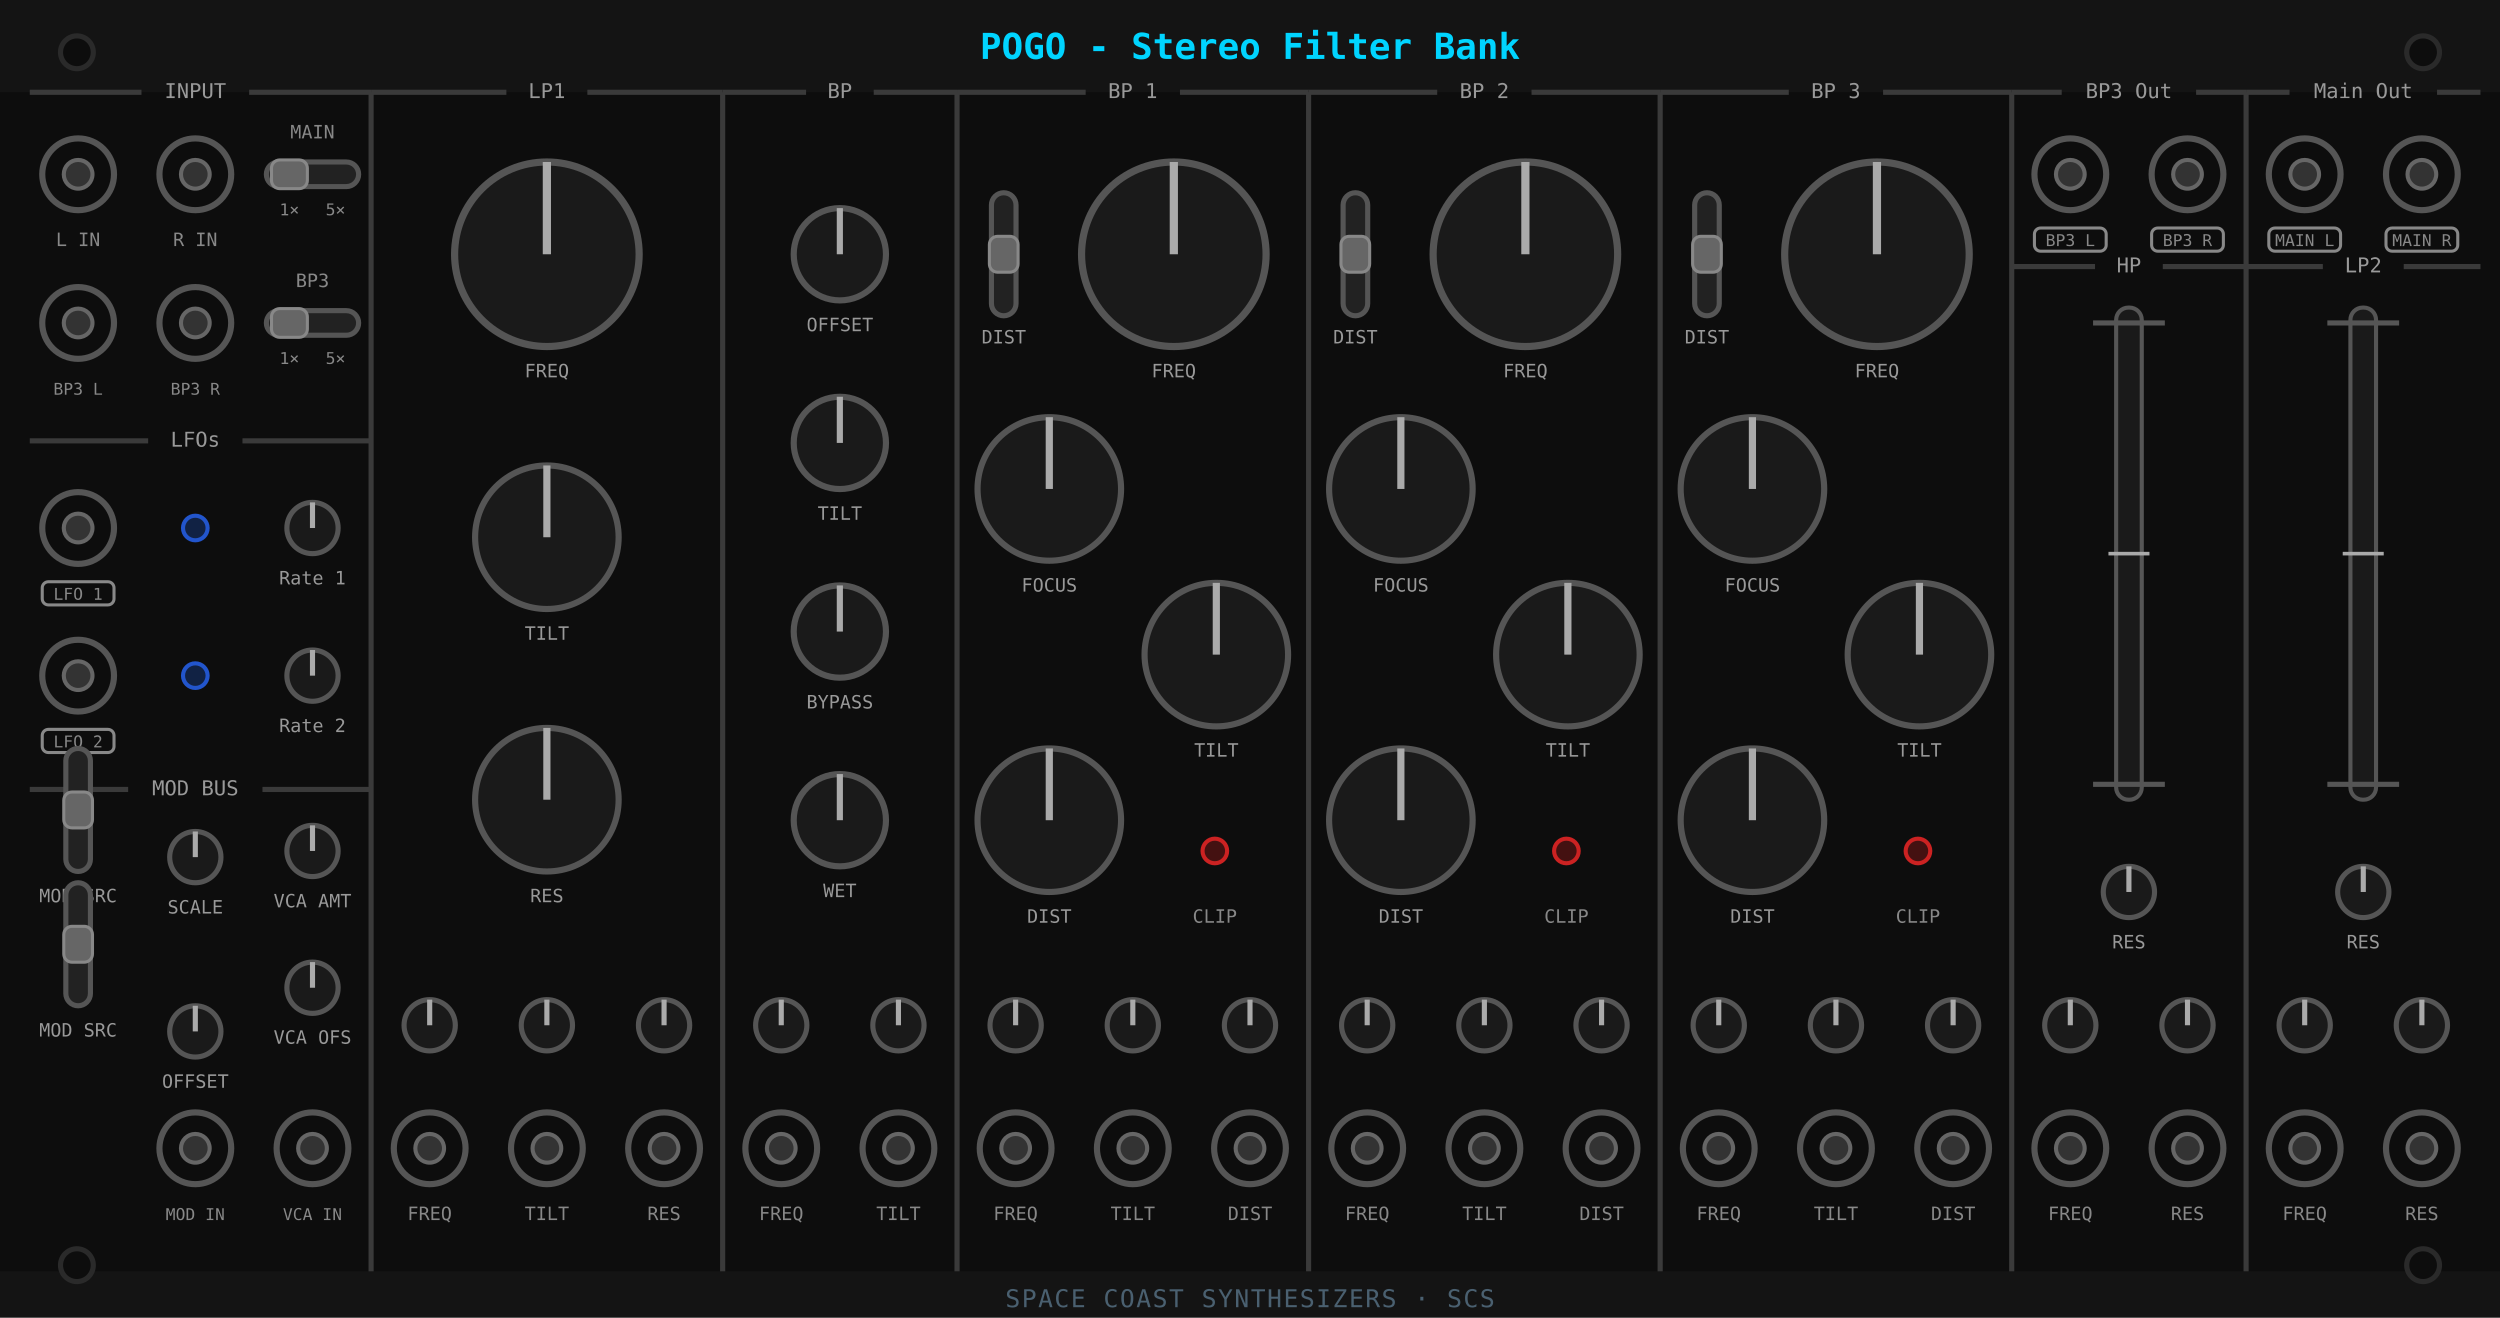
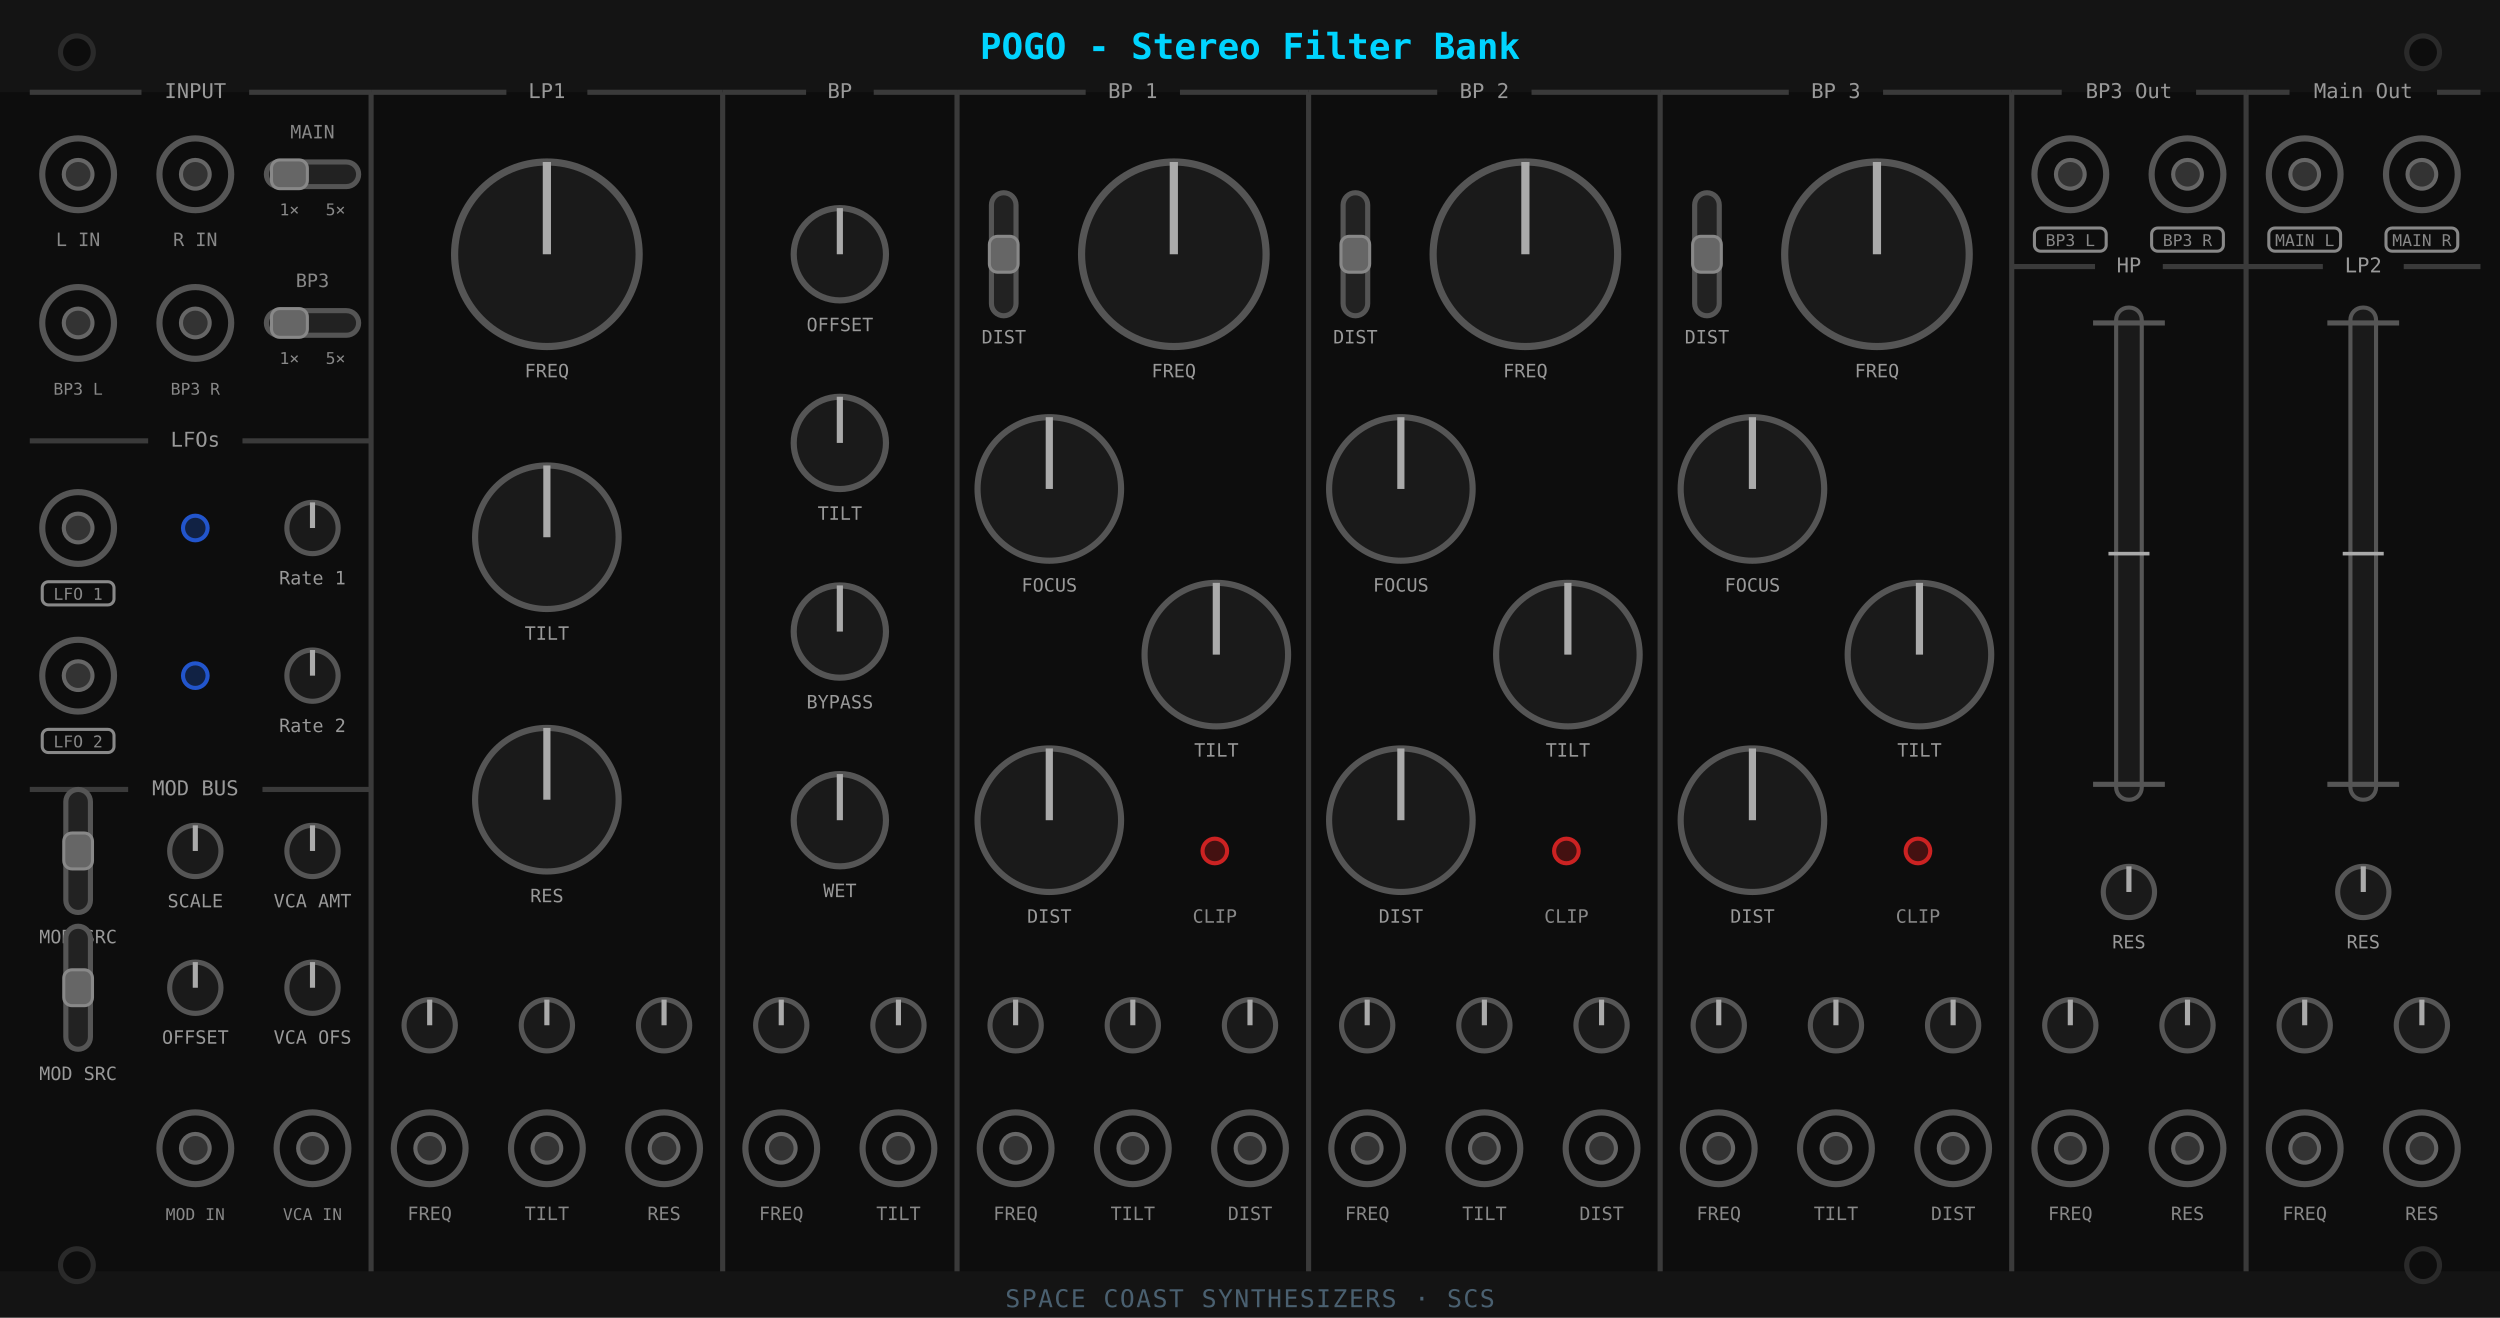
<svg xmlns="http://www.w3.org/2000/svg" width="243.84mm" height="128.5mm" viewBox="0 0 243.84 128.5">
  <rect x="0" y="0" width="243.84" height="128.5" fill="#0d0d0d" />
  <rect x="0" y="0" width="243.84" height="9.0" fill="#141414" />
  <rect x="0" y="124.0" width="243.84" height="4.5" fill="#141414" />
  <circle cx="7.5" cy="5.1" r="1.6" fill="#0d0d0d" stroke="#2a2a2a" stroke-width="0.5" />
  <circle cx="236.34" cy="5.1" r="1.6" fill="#0d0d0d" stroke="#2a2a2a" stroke-width="0.5" />
  <circle cx="7.5" cy="123.4" r="1.6" fill="#0d0d0d" stroke="#2a2a2a" stroke-width="0.5" />
  <circle cx="236.34" cy="123.4" r="1.6" fill="#0d0d0d" stroke="#2a2a2a" stroke-width="0.5" />
  <text x="121.92" y="5.75" fill="#00d4ff" font-family="monospace" font-size="3.5" font-weight="bold" text-anchor="middle">POGO - Stereo Filter Bank</text>
  <text x="121.92" y="127.5" fill="#4a6070" font-family="monospace" font-size="2.4" text-anchor="middle" letter-spacing="0.15">SPACE COAST SYNTHESIZERS  ·  SCS</text>
  <line x1="36.195" y1="9.0" x2="36.195" y2="124.0" stroke="#3a3a3a" stroke-width="0.5" />
  <line x1="70.485" y1="9.0" x2="70.485" y2="124.0" stroke="#3a3a3a" stroke-width="0.5" />
  <line x1="93.345" y1="9.0" x2="93.345" y2="124.0" stroke="#3a3a3a" stroke-width="0.5" />
  <line x1="127.635" y1="9.0" x2="127.635" y2="124.0" stroke="#3a3a3a" stroke-width="0.5" />
  <line x1="161.925" y1="9.0" x2="161.925" y2="124.0" stroke="#3a3a3a" stroke-width="0.5" />
  <line x1="196.215" y1="9.0" x2="196.215" y2="124.0" stroke="#3a3a3a" stroke-width="0.5" />
  <line x1="219.075" y1="9.0" x2="219.075" y2="124.0" stroke="#3a3a3a" stroke-width="0.5" />
  <line x1="2.905" y1="9.0" x2="13.80" y2="9.0" stroke="#3a3a3a" stroke-width="0.5" />
  <line x1="24.30" y1="9.0" x2="36.195" y2="9.0" stroke="#3a3a3a" stroke-width="0.5" />
  <text x="19.05" y="9.0" fill="#999" font-family="monospace" font-size="2.0" text-anchor="middle" dominant-baseline="middle">INPUT</text>
  <line x1="2.905" y1="43.0" x2="14.45" y2="43.0" stroke="#3a3a3a" stroke-width="0.5" />
  <line x1="23.65" y1="43.0" x2="36.195" y2="43.0" stroke="#3a3a3a" stroke-width="0.5" />
  <text x="19.05" y="43.0" fill="#999" font-family="monospace" font-size="2.0" text-anchor="middle" dominant-baseline="middle">LFOs</text>
  <line x1="2.905" y1="77.0" x2="12.50" y2="77.0" stroke="#3a3a3a" stroke-width="0.5" />
  <line x1="25.60" y1="77.0" x2="36.195" y2="77.0" stroke="#3a3a3a" stroke-width="0.5" />
  <text x="19.05" y="77.0" fill="#999" font-family="monospace" font-size="2.0" text-anchor="middle" dominant-baseline="middle">MOD BUS</text>
  <line x1="36.195" y1="9.0" x2="49.39" y2="9.0" stroke="#3a3a3a" stroke-width="0.5" />
  <line x1="57.29" y1="9.0" x2="70.485" y2="9.0" stroke="#3a3a3a" stroke-width="0.5" />
  <text x="53.34" y="9.0" fill="#999" font-family="monospace" font-size="2.0" text-anchor="middle" dominant-baseline="middle">LP1</text>
  <line x1="70.485" y1="9.0" x2="78.62" y2="9.0" stroke="#3a3a3a" stroke-width="0.5" />
  <line x1="85.22" y1="9.0" x2="93.345" y2="9.0" stroke="#3a3a3a" stroke-width="0.5" />
  <text x="81.915" y="9.0" fill="#999" font-family="monospace" font-size="2.0" text-anchor="middle" dominant-baseline="middle">BP</text>
  <line x1="93.345" y1="9.0" x2="105.89" y2="9.0" stroke="#3a3a3a" stroke-width="0.5" />
  <line x1="115.09" y1="9.0" x2="127.635" y2="9.0" stroke="#3a3a3a" stroke-width="0.5" />
  <text x="110.49" y="9.0" fill="#999" font-family="monospace" font-size="2.0" text-anchor="middle" dominant-baseline="middle">BP 1</text>
  <line x1="127.635" y1="9.0" x2="140.18" y2="9.0" stroke="#3a3a3a" stroke-width="0.5" />
  <line x1="149.38" y1="9.0" x2="161.925" y2="9.0" stroke="#3a3a3a" stroke-width="0.5" />
  <text x="144.78" y="9.0" fill="#999" font-family="monospace" font-size="2.0" text-anchor="middle" dominant-baseline="middle">BP 2</text>
  <line x1="161.925" y1="9.0" x2="174.47" y2="9.0" stroke="#3a3a3a" stroke-width="0.5" />
  <line x1="183.67" y1="9.0" x2="196.215" y2="9.0" stroke="#3a3a3a" stroke-width="0.5" />
  <text x="179.07" y="9.0" fill="#999" font-family="monospace" font-size="2.0" text-anchor="middle" dominant-baseline="middle">BP 3</text>
  <line x1="196.215" y1="9.0" x2="201.09" y2="9.0" stroke="#3a3a3a" stroke-width="0.5" />
  <line x1="214.20" y1="9.0" x2="219.075" y2="9.0" stroke="#3a3a3a" stroke-width="0.5" />
  <text x="207.645" y="9.0" fill="#999" font-family="monospace" font-size="2.0" text-anchor="middle" dominant-baseline="middle">BP3 Out</text>
  <line x1="196.215" y1="26.0" x2="204.34" y2="26.0" stroke="#3a3a3a" stroke-width="0.5" />
  <line x1="210.95" y1="26.0" x2="219.075" y2="26.0" stroke="#3a3a3a" stroke-width="0.5" />
  <text x="207.645" y="26.0" fill="#999" font-family="monospace" font-size="2.0" text-anchor="middle" dominant-baseline="middle">HP</text>
  <line x1="219.075" y1="9.0" x2="223.31" y2="9.0" stroke="#3a3a3a" stroke-width="0.5" />
  <line x1="237.70" y1="9.0" x2="241.935" y2="9.0" stroke="#3a3a3a" stroke-width="0.5" />
  <text x="230.505" y="9.0" fill="#999" font-family="monospace" font-size="2.0" text-anchor="middle" dominant-baseline="middle">Main Out</text>
  <line x1="219.075" y1="26.0" x2="226.56" y2="26.0" stroke="#3a3a3a" stroke-width="0.5" />
  <line x1="234.45" y1="26.0" x2="241.935" y2="26.0" stroke="#3a3a3a" stroke-width="0.5" />
  <text x="230.505" y="26.0" fill="#999" font-family="monospace" font-size="2.0" text-anchor="middle" dominant-baseline="middle">LP2</text>
  <circle cx="7.62" cy="17.0" r="3.5" fill="none" stroke="#555" stroke-width="0.6" />
  <circle cx="7.62" cy="17.0" r="1.4" fill="#333" stroke="#666" stroke-width="0.4" />
  <text x="7.62" y="24.0" fill="#888" font-family="monospace" font-size="1.8" text-anchor="middle">L IN</text>
  <circle cx="19.05" cy="17.0" r="3.5" fill="none" stroke="#555" stroke-width="0.6" />
  <circle cx="19.05" cy="17.0" r="1.4" fill="#333" stroke="#666" stroke-width="0.4" />
  <text x="19.05" y="24.0" fill="#888" font-family="monospace" font-size="1.8" text-anchor="middle">R IN</text>
  <text x="30.48" y="13.5" fill="#888" font-family="monospace" font-size="1.8" text-anchor="middle">MAIN</text>
  <rect x="25.98" y="15.80" width="9" height="2.4" rx="1.2" fill="#222" stroke="#555" stroke-width="0.5" />
  <rect x="26.48" y="15.60" width="3.5" height="2.8" rx="0.8" fill="#666" stroke="#888" stroke-width="0.3" />
  <text x="28.23" y="21.0" fill="#888" font-family="monospace" font-size="1.6" text-anchor="middle">1×</text>
  <text x="32.73" y="21.0" fill="#888" font-family="monospace" font-size="1.6" text-anchor="middle">5×</text>
  <circle cx="7.62" cy="31.5" r="3.5" fill="none" stroke="#555" stroke-width="0.6" />
  <circle cx="7.62" cy="31.5" r="1.4" fill="#333" stroke="#666" stroke-width="0.4" />
  <text x="7.62" y="38.5" fill="#888" font-family="monospace" font-size="1.6" text-anchor="middle">BP3 L</text>
  <circle cx="19.05" cy="31.5" r="3.5" fill="none" stroke="#555" stroke-width="0.6" />
  <circle cx="19.05" cy="31.5" r="1.4" fill="#333" stroke="#666" stroke-width="0.4" />
  <text x="19.05" y="38.5" fill="#888" font-family="monospace" font-size="1.6" text-anchor="middle">BP3 R</text>
  <text x="30.48" y="28.0" fill="#888" font-family="monospace" font-size="1.8" text-anchor="middle">BP3</text>
  <rect x="25.98" y="30.30" width="9" height="2.4" rx="1.2" fill="#222" stroke="#555" stroke-width="0.5" />
  <rect x="26.48" y="30.10" width="3.5" height="2.8" rx="0.8" fill="#666" stroke="#888" stroke-width="0.3" />
  <text x="28.23" y="35.5" fill="#888" font-family="monospace" font-size="1.6" text-anchor="middle">1×</text>
  <text x="32.73" y="35.5" fill="#888" font-family="monospace" font-size="1.6" text-anchor="middle">5×</text>
  <circle cx="7.62" cy="51.5" r="3.5" fill="none" stroke="#555" stroke-width="0.6" />
  <circle cx="7.62" cy="51.5" r="1.4" fill="#333" stroke="#666" stroke-width="0.4" />
  <rect x="4.12" y="56.74" width="7.0" height="2.26" rx="0.6" fill="none" stroke="#888" stroke-width="0.3" />
  <text x="7.62" y="58.5" fill="#888" font-family="monospace" font-size="1.6" text-anchor="middle">LFO 1</text>
  <circle cx="19.05" cy="51.5" r="1.2" fill="#112244" stroke="#2255cc" stroke-width="0.4" />
  <circle cx="30.48" cy="51.5" r="2.5" fill="#1a1a1a" stroke="#555" stroke-width="0.5" />
  <line x1="30.48" y1="51.5" x2="30.48" y2="49.0" stroke="#aaa" stroke-width="0.5" />
  <text x="30.48" y="57.0" fill="#999" font-family="monospace" font-size="1.8" text-anchor="middle">Rate 1</text>
  <circle cx="7.62" cy="65.9" r="3.5" fill="none" stroke="#555" stroke-width="0.6" />
  <circle cx="7.62" cy="65.9" r="1.4" fill="#333" stroke="#666" stroke-width="0.4" />
  <rect x="4.12" y="71.14" width="7.0" height="2.26" rx="0.6" fill="none" stroke="#888" stroke-width="0.3" />
  <text x="7.62" y="72.9" fill="#888" font-family="monospace" font-size="1.6" text-anchor="middle">LFO 2</text>
  <circle cx="19.05" cy="65.9" r="1.2" fill="#112244" stroke="#2255cc" stroke-width="0.4" />
  <circle cx="30.48" cy="65.9" r="2.5" fill="#1a1a1a" stroke="#555" stroke-width="0.5" />
  <line x1="30.48" y1="65.9" x2="30.48" y2="63.4" stroke="#aaa" stroke-width="0.5" />
  <text x="30.48" y="71.4" fill="#999" font-family="monospace" font-size="1.8" text-anchor="middle">Rate 2</text>
-   <rect x="6.42" y="73.0" width="2.4" height="12.0" rx="1.2" fill="#222" stroke="#555" stroke-width="0.5" />
-   <rect x="6.22" y="77.25" width="2.8" height="3.5" rx="0.8" fill="#666" stroke="#888" stroke-width="0.3" />
-   <text x="7.62" y="88.0" fill="#999" font-family="monospace" font-size="1.8" text-anchor="middle">MOD SRC</text>
-   <circle cx="19.05" cy="83.6" r="2.5" fill="#1a1a1a" stroke="#555" stroke-width="0.5" />
-   <line x1="19.05" y1="83.6" x2="19.05" y2="81.1" stroke="#aaa" stroke-width="0.5" />
-   <text x="19.05" y="89.1" fill="#999" font-family="monospace" font-size="1.8" text-anchor="middle">SCALE</text>
+   <rect x="6.42" y="77.0" width="2.4" height="12.0" rx="1.2" fill="#222" stroke="#555" stroke-width="0.5" />
+   <rect x="6.22" y="81.25" width="2.8" height="3.5" rx="0.8" fill="#666" stroke="#888" stroke-width="0.3" />
+   <text x="7.62" y="92.0" fill="#999" font-family="monospace" font-size="1.8" text-anchor="middle">MOD SRC</text>
+   <circle cx="19.05" cy="83.0" r="2.5" fill="#1a1a1a" stroke="#555" stroke-width="0.5" />
+   <line x1="19.05" y1="83.0" x2="19.05" y2="80.5" stroke="#aaa" stroke-width="0.5" />
+   <text x="19.05" y="88.5" fill="#999" font-family="monospace" font-size="1.8" text-anchor="middle">SCALE</text>
  <circle cx="30.48" cy="83.0" r="2.5" fill="#1a1a1a" stroke="#555" stroke-width="0.5" />
  <line x1="30.48" y1="83.0" x2="30.48" y2="80.5" stroke="#aaa" stroke-width="0.5" />
  <text x="30.48" y="88.5" fill="#999" font-family="monospace" font-size="1.8" text-anchor="middle">VCA AMT</text>
-   <rect x="6.42" y="86.1" width="2.4" height="12.0" rx="1.2" fill="#222" stroke="#555" stroke-width="0.5" />
-   <rect x="6.22" y="90.35" width="2.8" height="3.5" rx="0.8" fill="#666" stroke="#888" stroke-width="0.3" />
-   <text x="7.62" y="101.1" fill="#999" font-family="monospace" font-size="1.8" text-anchor="middle">MOD SRC</text>
-   <circle cx="19.05" cy="100.6" r="2.5" fill="#1a1a1a" stroke="#555" stroke-width="0.5" />
-   <line x1="19.05" y1="100.6" x2="19.05" y2="98.1" stroke="#aaa" stroke-width="0.5" />
-   <text x="19.05" y="106.1" fill="#999" font-family="monospace" font-size="1.8" text-anchor="middle">OFFSET</text>
+   <rect x="6.42" y="90.34" width="2.4" height="12.0" rx="1.2" fill="#222" stroke="#555" stroke-width="0.5" />
+   <rect x="6.22" y="94.59" width="2.8" height="3.5" rx="0.8" fill="#666" stroke="#888" stroke-width="0.3" />
+   <text x="7.62" y="105.34" fill="#999" font-family="monospace" font-size="1.8" text-anchor="middle">MOD SRC</text>
+   <circle cx="19.05" cy="96.34" r="2.5" fill="#1a1a1a" stroke="#555" stroke-width="0.5" />
+   <line x1="19.05" y1="96.34" x2="19.05" y2="93.84" stroke="#aaa" stroke-width="0.5" />
+   <text x="19.05" y="101.8" fill="#999" font-family="monospace" font-size="1.8" text-anchor="middle">OFFSET</text>
  <circle cx="30.48" cy="96.34" r="2.5" fill="#1a1a1a" stroke="#555" stroke-width="0.5" />
  <line x1="30.48" y1="96.34" x2="30.48" y2="93.84" stroke="#aaa" stroke-width="0.5" />
  <text x="30.48" y="101.8" fill="#999" font-family="monospace" font-size="1.8" text-anchor="middle">VCA OFS</text>
  <circle cx="19.05" cy="112.0" r="3.5" fill="none" stroke="#555" stroke-width="0.6" />
  <circle cx="19.05" cy="112.0" r="1.4" fill="#333" stroke="#666" stroke-width="0.4" />
  <text x="19.05" y="119.0" fill="#888" font-family="monospace" font-size="1.6" text-anchor="middle">MOD IN</text>
  <circle cx="30.48" cy="112.0" r="3.5" fill="none" stroke="#555" stroke-width="0.6" />
  <circle cx="30.48" cy="112.0" r="1.4" fill="#333" stroke="#666" stroke-width="0.4" />
  <text x="30.48" y="119.0" fill="#888" font-family="monospace" font-size="1.6" text-anchor="middle">VCA IN</text>
  <circle cx="53.34" cy="24.8" r="9.0" fill="#1a1a1a" stroke="#555" stroke-width="0.7" />
  <line x1="53.34" y1="24.8" x2="53.34" y2="15.8" stroke="#aaa" stroke-width="0.8" />
  <text x="53.34" y="36.8" fill="#999" font-family="monospace" font-size="1.8" text-anchor="middle">FREQ</text>
  <circle cx="53.34" cy="52.4" r="7.0" fill="#1a1a1a" stroke="#555" stroke-width="0.6" />
  <line x1="53.34" y1="52.4" x2="53.34" y2="45.4" stroke="#aaa" stroke-width="0.7" />
  <text x="53.34" y="62.4" fill="#999" font-family="monospace" font-size="1.8" text-anchor="middle">TILT</text>
  <circle cx="53.34" cy="78.0" r="7.0" fill="#1a1a1a" stroke="#555" stroke-width="0.6" />
  <line x1="53.34" y1="78.0" x2="53.34" y2="71.0" stroke="#aaa" stroke-width="0.7" />
  <text x="53.34" y="88.0" fill="#999" font-family="monospace" font-size="1.8" text-anchor="middle">RES</text>
  <circle cx="41.91" cy="100.0" r="2.5" fill="#1a1a1a" stroke="#555" stroke-width="0.5" />
  <line x1="41.91" y1="100.0" x2="41.91" y2="97.5" stroke="#aaa" stroke-width="0.5" />
  <text x="41.91" y="105.5" fill="#999" font-family="monospace" font-size="1.8" text-anchor="middle" />
  <circle cx="53.34" cy="100.0" r="2.5" fill="#1a1a1a" stroke="#555" stroke-width="0.5" />
  <line x1="53.34" y1="100.0" x2="53.34" y2="97.5" stroke="#aaa" stroke-width="0.5" />
  <text x="53.34" y="105.5" fill="#999" font-family="monospace" font-size="1.8" text-anchor="middle" />
  <circle cx="64.77" cy="100.0" r="2.5" fill="#1a1a1a" stroke="#555" stroke-width="0.5" />
  <line x1="64.77" y1="100.0" x2="64.77" y2="97.5" stroke="#aaa" stroke-width="0.5" />
  <text x="64.77" y="105.5" fill="#999" font-family="monospace" font-size="1.8" text-anchor="middle" />
  <circle cx="41.91" cy="112.0" r="3.5" fill="none" stroke="#555" stroke-width="0.6" />
  <circle cx="41.91" cy="112.0" r="1.4" fill="#333" stroke="#666" stroke-width="0.4" />
  <text x="41.91" y="119.0" fill="#888" font-family="monospace" font-size="1.8" text-anchor="middle">FREQ</text>
  <circle cx="53.34" cy="112.0" r="3.5" fill="none" stroke="#555" stroke-width="0.6" />
  <circle cx="53.34" cy="112.0" r="1.4" fill="#333" stroke="#666" stroke-width="0.4" />
  <text x="53.34" y="119.0" fill="#888" font-family="monospace" font-size="1.8" text-anchor="middle">TILT</text>
  <circle cx="64.77" cy="112.0" r="3.5" fill="none" stroke="#555" stroke-width="0.6" />
  <circle cx="64.77" cy="112.0" r="1.4" fill="#333" stroke="#666" stroke-width="0.4" />
  <text x="64.77" y="119.0" fill="#888" font-family="monospace" font-size="1.8" text-anchor="middle">RES</text>
  <circle cx="81.915" cy="24.8" r="4.5" fill="#1a1a1a" stroke="#555" stroke-width="0.6" />
  <line x1="81.915" y1="24.8" x2="81.915" y2="20.3" stroke="#aaa" stroke-width="0.6" />
  <text x="81.915" y="32.3" fill="#999" font-family="monospace" font-size="1.8" text-anchor="middle">OFFSET</text>
  <circle cx="81.915" cy="43.2" r="4.5" fill="#1a1a1a" stroke="#555" stroke-width="0.6" />
  <line x1="81.915" y1="43.2" x2="81.915" y2="38.7" stroke="#aaa" stroke-width="0.6" />
  <text x="81.915" y="50.7" fill="#999" font-family="monospace" font-size="1.8" text-anchor="middle">TILT</text>
  <circle cx="81.915" cy="61.6" r="4.5" fill="#1a1a1a" stroke="#555" stroke-width="0.6" />
  <line x1="81.915" y1="61.6" x2="81.915" y2="57.1" stroke="#aaa" stroke-width="0.6" />
  <text x="81.915" y="69.1" fill="#999" font-family="monospace" font-size="1.8" text-anchor="middle">BYPASS</text>
  <circle cx="81.915" cy="80.0" r="4.5" fill="#1a1a1a" stroke="#555" stroke-width="0.6" />
  <line x1="81.915" y1="80.0" x2="81.915" y2="75.5" stroke="#aaa" stroke-width="0.6" />
  <text x="81.915" y="87.5" fill="#999" font-family="monospace" font-size="1.8" text-anchor="middle">WET</text>
  <circle cx="76.2" cy="100.0" r="2.5" fill="#1a1a1a" stroke="#555" stroke-width="0.5" />
  <line x1="76.2" y1="100.0" x2="76.2" y2="97.5" stroke="#aaa" stroke-width="0.5" />
  <text x="76.2" y="105.5" fill="#999" font-family="monospace" font-size="1.8" text-anchor="middle" />
  <circle cx="87.63" cy="100.0" r="2.5" fill="#1a1a1a" stroke="#555" stroke-width="0.5" />
  <line x1="87.63" y1="100.0" x2="87.63" y2="97.5" stroke="#aaa" stroke-width="0.5" />
  <text x="87.63" y="105.5" fill="#999" font-family="monospace" font-size="1.8" text-anchor="middle" />
  <circle cx="76.2" cy="112.0" r="3.5" fill="none" stroke="#555" stroke-width="0.6" />
  <circle cx="76.2" cy="112.0" r="1.4" fill="#333" stroke="#666" stroke-width="0.4" />
  <text x="76.2" y="119.0" fill="#888" font-family="monospace" font-size="1.8" text-anchor="middle">FREQ</text>
  <circle cx="87.63" cy="112.0" r="3.5" fill="none" stroke="#555" stroke-width="0.6" />
  <circle cx="87.63" cy="112.0" r="1.4" fill="#333" stroke="#666" stroke-width="0.4" />
  <text x="87.63" y="119.0" fill="#888" font-family="monospace" font-size="1.8" text-anchor="middle">TILT</text>
  <rect x="96.70" y="18.8" width="2.4" height="12.0" rx="1.2" fill="#222" stroke="#555" stroke-width="0.5" />
  <rect x="96.50" y="23.05" width="2.8" height="3.5" rx="0.8" fill="#666" stroke="#888" stroke-width="0.3" />
  <text x="97.905" y="33.5" fill="#999" font-family="monospace" font-size="1.8" text-anchor="middle">DIST</text>
  <circle cx="114.49" cy="24.8" r="9.0" fill="#1a1a1a" stroke="#555" stroke-width="0.7" />
  <line x1="114.49" y1="24.8" x2="114.49" y2="15.8" stroke="#aaa" stroke-width="0.8" />
  <text x="114.49" y="36.8" fill="#999" font-family="monospace" font-size="1.8" text-anchor="middle">FREQ</text>
  <circle cx="102.345" cy="47.69" r="7.0" fill="#1a1a1a" stroke="#555" stroke-width="0.6" />
  <line x1="102.345" y1="47.69" x2="102.345" y2="40.69" stroke="#aaa" stroke-width="0.7" />
  <text x="102.345" y="57.7" fill="#999" font-family="monospace" font-size="1.8" text-anchor="middle">FOCUS</text>
  <circle cx="118.635" cy="63.85" r="7.0" fill="#1a1a1a" stroke="#555" stroke-width="0.6" />
  <line x1="118.635" y1="63.85" x2="118.635" y2="56.85" stroke="#aaa" stroke-width="0.7" />
  <text x="118.635" y="73.8" fill="#999" font-family="monospace" font-size="1.8" text-anchor="middle">TILT</text>
  <circle cx="102.345" cy="80.0" r="7.0" fill="#1a1a1a" stroke="#555" stroke-width="0.6" />
  <line x1="102.345" y1="80.0" x2="102.345" y2="73.0" stroke="#aaa" stroke-width="0.7" />
  <text x="102.345" y="90.0" fill="#999" font-family="monospace" font-size="1.8" text-anchor="middle">DIST</text>
  <circle cx="118.49" cy="83.0" r="1.2" fill="#441111" stroke="#cc2222" stroke-width="0.4" />
  <text x="118.49" y="90.0" fill="#888" font-family="monospace" font-size="1.8" text-anchor="middle">CLIP</text>
  <circle cx="99.06" cy="100.0" r="2.5" fill="#1a1a1a" stroke="#555" stroke-width="0.5" />
  <line x1="99.06" y1="100.0" x2="99.06" y2="97.5" stroke="#aaa" stroke-width="0.5" />
  <text x="99.06" y="105.5" fill="#999" font-family="monospace" font-size="1.8" text-anchor="middle" />
  <circle cx="110.49" cy="100.0" r="2.5" fill="#1a1a1a" stroke="#555" stroke-width="0.5" />
  <line x1="110.49" y1="100.0" x2="110.49" y2="97.5" stroke="#aaa" stroke-width="0.5" />
  <text x="110.49" y="105.5" fill="#999" font-family="monospace" font-size="1.8" text-anchor="middle" />
  <circle cx="121.92" cy="100.0" r="2.5" fill="#1a1a1a" stroke="#555" stroke-width="0.5" />
  <line x1="121.92" y1="100.0" x2="121.92" y2="97.5" stroke="#aaa" stroke-width="0.5" />
  <text x="121.92" y="105.5" fill="#999" font-family="monospace" font-size="1.8" text-anchor="middle" />
  <circle cx="99.06" cy="112.0" r="3.5" fill="none" stroke="#555" stroke-width="0.6" />
  <circle cx="99.06" cy="112.0" r="1.4" fill="#333" stroke="#666" stroke-width="0.4" />
  <text x="99.06" y="119.0" fill="#888" font-family="monospace" font-size="1.8" text-anchor="middle">FREQ</text>
  <circle cx="110.49" cy="112.0" r="3.5" fill="none" stroke="#555" stroke-width="0.6" />
  <circle cx="110.49" cy="112.0" r="1.4" fill="#333" stroke="#666" stroke-width="0.4" />
  <text x="110.49" y="119.0" fill="#888" font-family="monospace" font-size="1.8" text-anchor="middle">TILT</text>
  <circle cx="121.92" cy="112.0" r="3.5" fill="none" stroke="#555" stroke-width="0.6" />
  <circle cx="121.92" cy="112.0" r="1.4" fill="#333" stroke="#666" stroke-width="0.4" />
  <text x="121.92" y="119.0" fill="#888" font-family="monospace" font-size="1.8" text-anchor="middle">DIST</text>
  <rect x="131.00" y="18.8" width="2.4" height="12.0" rx="1.2" fill="#222" stroke="#555" stroke-width="0.5" />
  <rect x="130.79" y="23.05" width="2.8" height="3.5" rx="0.8" fill="#666" stroke="#888" stroke-width="0.3" />
  <text x="132.195" y="33.5" fill="#999" font-family="monospace" font-size="1.8" text-anchor="middle">DIST</text>
  <circle cx="148.78" cy="24.8" r="9.0" fill="#1a1a1a" stroke="#555" stroke-width="0.7" />
  <line x1="148.78" y1="24.8" x2="148.78" y2="15.8" stroke="#aaa" stroke-width="0.8" />
  <text x="148.78" y="36.8" fill="#999" font-family="monospace" font-size="1.8" text-anchor="middle">FREQ</text>
  <circle cx="136.635" cy="47.69" r="7.0" fill="#1a1a1a" stroke="#555" stroke-width="0.6" />
  <line x1="136.635" y1="47.69" x2="136.635" y2="40.69" stroke="#aaa" stroke-width="0.7" />
  <text x="136.635" y="57.7" fill="#999" font-family="monospace" font-size="1.8" text-anchor="middle">FOCUS</text>
  <circle cx="152.925" cy="63.85" r="7.0" fill="#1a1a1a" stroke="#555" stroke-width="0.6" />
  <line x1="152.925" y1="63.85" x2="152.925" y2="56.85" stroke="#aaa" stroke-width="0.7" />
  <text x="152.925" y="73.8" fill="#999" font-family="monospace" font-size="1.8" text-anchor="middle">TILT</text>
  <circle cx="136.635" cy="80.0" r="7.0" fill="#1a1a1a" stroke="#555" stroke-width="0.6" />
  <line x1="136.635" y1="80.0" x2="136.635" y2="73.0" stroke="#aaa" stroke-width="0.7" />
  <text x="136.635" y="90.0" fill="#999" font-family="monospace" font-size="1.8" text-anchor="middle">DIST</text>
  <circle cx="152.78" cy="83.0" r="1.2" fill="#441111" stroke="#cc2222" stroke-width="0.4" />
  <text x="152.78" y="90.0" fill="#888" font-family="monospace" font-size="1.8" text-anchor="middle">CLIP</text>
  <circle cx="133.35" cy="100.0" r="2.5" fill="#1a1a1a" stroke="#555" stroke-width="0.5" />
  <line x1="133.35" y1="100.0" x2="133.35" y2="97.5" stroke="#aaa" stroke-width="0.5" />
  <text x="133.35" y="105.5" fill="#999" font-family="monospace" font-size="1.8" text-anchor="middle" />
  <circle cx="144.78" cy="100.0" r="2.5" fill="#1a1a1a" stroke="#555" stroke-width="0.5" />
  <line x1="144.78" y1="100.0" x2="144.78" y2="97.5" stroke="#aaa" stroke-width="0.5" />
  <text x="144.78" y="105.5" fill="#999" font-family="monospace" font-size="1.8" text-anchor="middle" />
  <circle cx="156.21" cy="100.0" r="2.5" fill="#1a1a1a" stroke="#555" stroke-width="0.5" />
  <line x1="156.21" y1="100.0" x2="156.21" y2="97.5" stroke="#aaa" stroke-width="0.5" />
  <text x="156.21" y="105.5" fill="#999" font-family="monospace" font-size="1.8" text-anchor="middle" />
  <circle cx="133.35" cy="112.0" r="3.5" fill="none" stroke="#555" stroke-width="0.6" />
  <circle cx="133.35" cy="112.0" r="1.4" fill="#333" stroke="#666" stroke-width="0.4" />
  <text x="133.35" y="119.0" fill="#888" font-family="monospace" font-size="1.8" text-anchor="middle">FREQ</text>
  <circle cx="144.78" cy="112.0" r="3.5" fill="none" stroke="#555" stroke-width="0.6" />
  <circle cx="144.78" cy="112.0" r="1.4" fill="#333" stroke="#666" stroke-width="0.4" />
  <text x="144.78" y="119.0" fill="#888" font-family="monospace" font-size="1.8" text-anchor="middle">TILT</text>
  <circle cx="156.21" cy="112.0" r="3.5" fill="none" stroke="#555" stroke-width="0.6" />
  <circle cx="156.21" cy="112.0" r="1.4" fill="#333" stroke="#666" stroke-width="0.4" />
  <text x="156.21" y="119.0" fill="#888" font-family="monospace" font-size="1.8" text-anchor="middle">DIST</text>
  <rect x="165.29" y="18.8" width="2.4" height="12.0" rx="1.2" fill="#222" stroke="#555" stroke-width="0.5" />
  <rect x="165.09" y="23.05" width="2.8" height="3.5" rx="0.8" fill="#666" stroke="#888" stroke-width="0.3" />
  <text x="166.485" y="33.5" fill="#999" font-family="monospace" font-size="1.8" text-anchor="middle">DIST</text>
  <circle cx="183.07" cy="24.8" r="9.0" fill="#1a1a1a" stroke="#555" stroke-width="0.7" />
  <line x1="183.07" y1="24.8" x2="183.07" y2="15.8" stroke="#aaa" stroke-width="0.8" />
  <text x="183.07" y="36.8" fill="#999" font-family="monospace" font-size="1.8" text-anchor="middle">FREQ</text>
  <circle cx="170.925" cy="47.69" r="7.0" fill="#1a1a1a" stroke="#555" stroke-width="0.6" />
  <line x1="170.925" y1="47.69" x2="170.925" y2="40.69" stroke="#aaa" stroke-width="0.7" />
  <text x="170.925" y="57.7" fill="#999" font-family="monospace" font-size="1.8" text-anchor="middle">FOCUS</text>
  <circle cx="187.215" cy="63.85" r="7.0" fill="#1a1a1a" stroke="#555" stroke-width="0.6" />
  <line x1="187.215" y1="63.85" x2="187.215" y2="56.85" stroke="#aaa" stroke-width="0.7" />
  <text x="187.215" y="73.8" fill="#999" font-family="monospace" font-size="1.8" text-anchor="middle">TILT</text>
  <circle cx="170.925" cy="80.0" r="7.0" fill="#1a1a1a" stroke="#555" stroke-width="0.6" />
  <line x1="170.925" y1="80.0" x2="170.925" y2="73.0" stroke="#aaa" stroke-width="0.7" />
  <text x="170.925" y="90.0" fill="#999" font-family="monospace" font-size="1.8" text-anchor="middle">DIST</text>
  <circle cx="187.07" cy="83.0" r="1.2" fill="#441111" stroke="#cc2222" stroke-width="0.4" />
  <text x="187.07" y="90.0" fill="#888" font-family="monospace" font-size="1.8" text-anchor="middle">CLIP</text>
  <circle cx="167.64" cy="100.0" r="2.5" fill="#1a1a1a" stroke="#555" stroke-width="0.5" />
  <line x1="167.64" y1="100.0" x2="167.64" y2="97.5" stroke="#aaa" stroke-width="0.5" />
  <text x="167.64" y="105.5" fill="#999" font-family="monospace" font-size="1.8" text-anchor="middle" />
  <circle cx="179.07" cy="100.0" r="2.5" fill="#1a1a1a" stroke="#555" stroke-width="0.5" />
  <line x1="179.07" y1="100.0" x2="179.07" y2="97.5" stroke="#aaa" stroke-width="0.5" />
  <text x="179.07" y="105.5" fill="#999" font-family="monospace" font-size="1.8" text-anchor="middle" />
  <circle cx="190.5" cy="100.0" r="2.5" fill="#1a1a1a" stroke="#555" stroke-width="0.5" />
  <line x1="190.5" y1="100.0" x2="190.5" y2="97.5" stroke="#aaa" stroke-width="0.5" />
  <text x="190.5" y="105.5" fill="#999" font-family="monospace" font-size="1.8" text-anchor="middle" />
  <circle cx="167.64" cy="112.0" r="3.5" fill="none" stroke="#555" stroke-width="0.6" />
  <circle cx="167.64" cy="112.0" r="1.4" fill="#333" stroke="#666" stroke-width="0.4" />
  <text x="167.64" y="119.0" fill="#888" font-family="monospace" font-size="1.8" text-anchor="middle">FREQ</text>
  <circle cx="179.07" cy="112.0" r="3.5" fill="none" stroke="#555" stroke-width="0.6" />
  <circle cx="179.07" cy="112.0" r="1.4" fill="#333" stroke="#666" stroke-width="0.4" />
  <text x="179.07" y="119.0" fill="#888" font-family="monospace" font-size="1.8" text-anchor="middle">TILT</text>
  <circle cx="190.5" cy="112.0" r="3.5" fill="none" stroke="#555" stroke-width="0.6" />
  <circle cx="190.5" cy="112.0" r="1.4" fill="#333" stroke="#666" stroke-width="0.4" />
  <text x="190.5" y="119.0" fill="#888" font-family="monospace" font-size="1.8" text-anchor="middle">DIST</text>
  <circle cx="201.93" cy="17.0" r="3.5" fill="none" stroke="#555" stroke-width="0.6" />
  <circle cx="201.93" cy="17.0" r="1.4" fill="#333" stroke="#666" stroke-width="0.4" />
  <rect x="198.43" y="22.24" width="7.0" height="2.26" rx="0.6" fill="none" stroke="#888" stroke-width="0.3" />
  <text x="201.93" y="24.0" fill="#888" font-family="monospace" font-size="1.6" text-anchor="middle">BP3 L</text>
  <circle cx="213.36" cy="17.0" r="3.5" fill="none" stroke="#555" stroke-width="0.6" />
  <circle cx="213.36" cy="17.0" r="1.4" fill="#333" stroke="#666" stroke-width="0.4" />
  <rect x="209.86" y="22.24" width="7.0" height="2.26" rx="0.6" fill="none" stroke="#888" stroke-width="0.3" />
  <text x="213.36" y="24.0" fill="#888" font-family="monospace" font-size="1.6" text-anchor="middle">BP3 R</text>
  <rect x="206.40" y="30.00" width="2.5" height="48.0" rx="1.2" fill="#1a1a1a" stroke="#555" stroke-width="0.4" />
  <line x1="204.15" y1="31.50" x2="211.15" y2="31.50" stroke="#555" stroke-width="0.5" />
  <line x1="204.15" y1="76.50" x2="211.15" y2="76.50" stroke="#555" stroke-width="0.5" />
  <line x1="205.65" y1="54.00" x2="209.65" y2="54.00" stroke="#aaa" stroke-width="0.35" />
  <text x="207.645" y="26.5" fill="#888" font-family="monospace" font-size="1.8" text-anchor="middle" />
  <circle cx="207.645" cy="87.0" r="2.5" fill="#1a1a1a" stroke="#555" stroke-width="0.5" />
  <line x1="207.645" y1="87.0" x2="207.645" y2="84.5" stroke="#aaa" stroke-width="0.5" />
  <text x="207.645" y="92.5" fill="#999" font-family="monospace" font-size="1.8" text-anchor="middle">RES</text>
  <circle cx="201.93" cy="100.0" r="2.5" fill="#1a1a1a" stroke="#555" stroke-width="0.5" />
  <line x1="201.93" y1="100.0" x2="201.93" y2="97.5" stroke="#aaa" stroke-width="0.5" />
  <text x="201.93" y="105.5" fill="#999" font-family="monospace" font-size="1.8" text-anchor="middle" />
  <circle cx="213.36" cy="100.0" r="2.5" fill="#1a1a1a" stroke="#555" stroke-width="0.5" />
  <line x1="213.36" y1="100.0" x2="213.36" y2="97.5" stroke="#aaa" stroke-width="0.5" />
  <text x="213.36" y="105.5" fill="#999" font-family="monospace" font-size="1.8" text-anchor="middle" />
  <circle cx="201.93" cy="112.0" r="3.5" fill="none" stroke="#555" stroke-width="0.6" />
  <circle cx="201.93" cy="112.0" r="1.4" fill="#333" stroke="#666" stroke-width="0.4" />
  <text x="201.93" y="119.0" fill="#888" font-family="monospace" font-size="1.8" text-anchor="middle">FREQ</text>
  <circle cx="213.36" cy="112.0" r="3.5" fill="none" stroke="#555" stroke-width="0.6" />
  <circle cx="213.36" cy="112.0" r="1.4" fill="#333" stroke="#666" stroke-width="0.4" />
  <text x="213.36" y="119.0" fill="#888" font-family="monospace" font-size="1.8" text-anchor="middle">RES</text>
  <circle cx="224.79" cy="17.0" r="3.5" fill="none" stroke="#555" stroke-width="0.6" />
  <circle cx="224.79" cy="17.0" r="1.4" fill="#333" stroke="#666" stroke-width="0.4" />
  <rect x="221.29" y="22.24" width="7.0" height="2.26" rx="0.6" fill="none" stroke="#888" stroke-width="0.3" />
  <text x="224.79" y="24.0" fill="#888" font-family="monospace" font-size="1.6" text-anchor="middle">MAIN L</text>
  <circle cx="236.22" cy="17.0" r="3.5" fill="none" stroke="#555" stroke-width="0.6" />
  <circle cx="236.22" cy="17.0" r="1.4" fill="#333" stroke="#666" stroke-width="0.4" />
  <rect x="232.72" y="22.24" width="7.0" height="2.26" rx="0.6" fill="none" stroke="#888" stroke-width="0.3" />
  <text x="236.22" y="24.0" fill="#888" font-family="monospace" font-size="1.6" text-anchor="middle">MAIN R</text>
  <rect x="229.25" y="30.00" width="2.5" height="48.0" rx="1.2" fill="#1a1a1a" stroke="#555" stroke-width="0.4" />
  <line x1="227.00" y1="31.50" x2="234.00" y2="31.50" stroke="#555" stroke-width="0.5" />
  <line x1="227.00" y1="76.50" x2="234.00" y2="76.50" stroke="#555" stroke-width="0.5" />
  <line x1="228.50" y1="54.00" x2="232.50" y2="54.00" stroke="#aaa" stroke-width="0.35" />
  <text x="230.505" y="26.5" fill="#888" font-family="monospace" font-size="1.8" text-anchor="middle" />
  <circle cx="230.505" cy="87.0" r="2.5" fill="#1a1a1a" stroke="#555" stroke-width="0.5" />
  <line x1="230.505" y1="87.0" x2="230.505" y2="84.5" stroke="#aaa" stroke-width="0.5" />
  <text x="230.505" y="92.5" fill="#999" font-family="monospace" font-size="1.8" text-anchor="middle">RES</text>
  <circle cx="224.79" cy="100.0" r="2.5" fill="#1a1a1a" stroke="#555" stroke-width="0.5" />
  <line x1="224.79" y1="100.0" x2="224.79" y2="97.5" stroke="#aaa" stroke-width="0.5" />
  <text x="224.79" y="105.5" fill="#999" font-family="monospace" font-size="1.8" text-anchor="middle" />
  <circle cx="236.22" cy="100.0" r="2.5" fill="#1a1a1a" stroke="#555" stroke-width="0.5" />
  <line x1="236.22" y1="100.0" x2="236.22" y2="97.5" stroke="#aaa" stroke-width="0.5" />
  <text x="236.22" y="105.5" fill="#999" font-family="monospace" font-size="1.8" text-anchor="middle" />
  <circle cx="224.79" cy="112.0" r="3.5" fill="none" stroke="#555" stroke-width="0.6" />
  <circle cx="224.79" cy="112.0" r="1.4" fill="#333" stroke="#666" stroke-width="0.4" />
  <text x="224.79" y="119.0" fill="#888" font-family="monospace" font-size="1.8" text-anchor="middle">FREQ</text>
  <circle cx="236.22" cy="112.0" r="3.5" fill="none" stroke="#555" stroke-width="0.6" />
  <circle cx="236.22" cy="112.0" r="1.4" fill="#333" stroke="#666" stroke-width="0.4" />
  <text x="236.22" y="119.0" fill="#888" font-family="monospace" font-size="1.8" text-anchor="middle">RES</text>
</svg>
